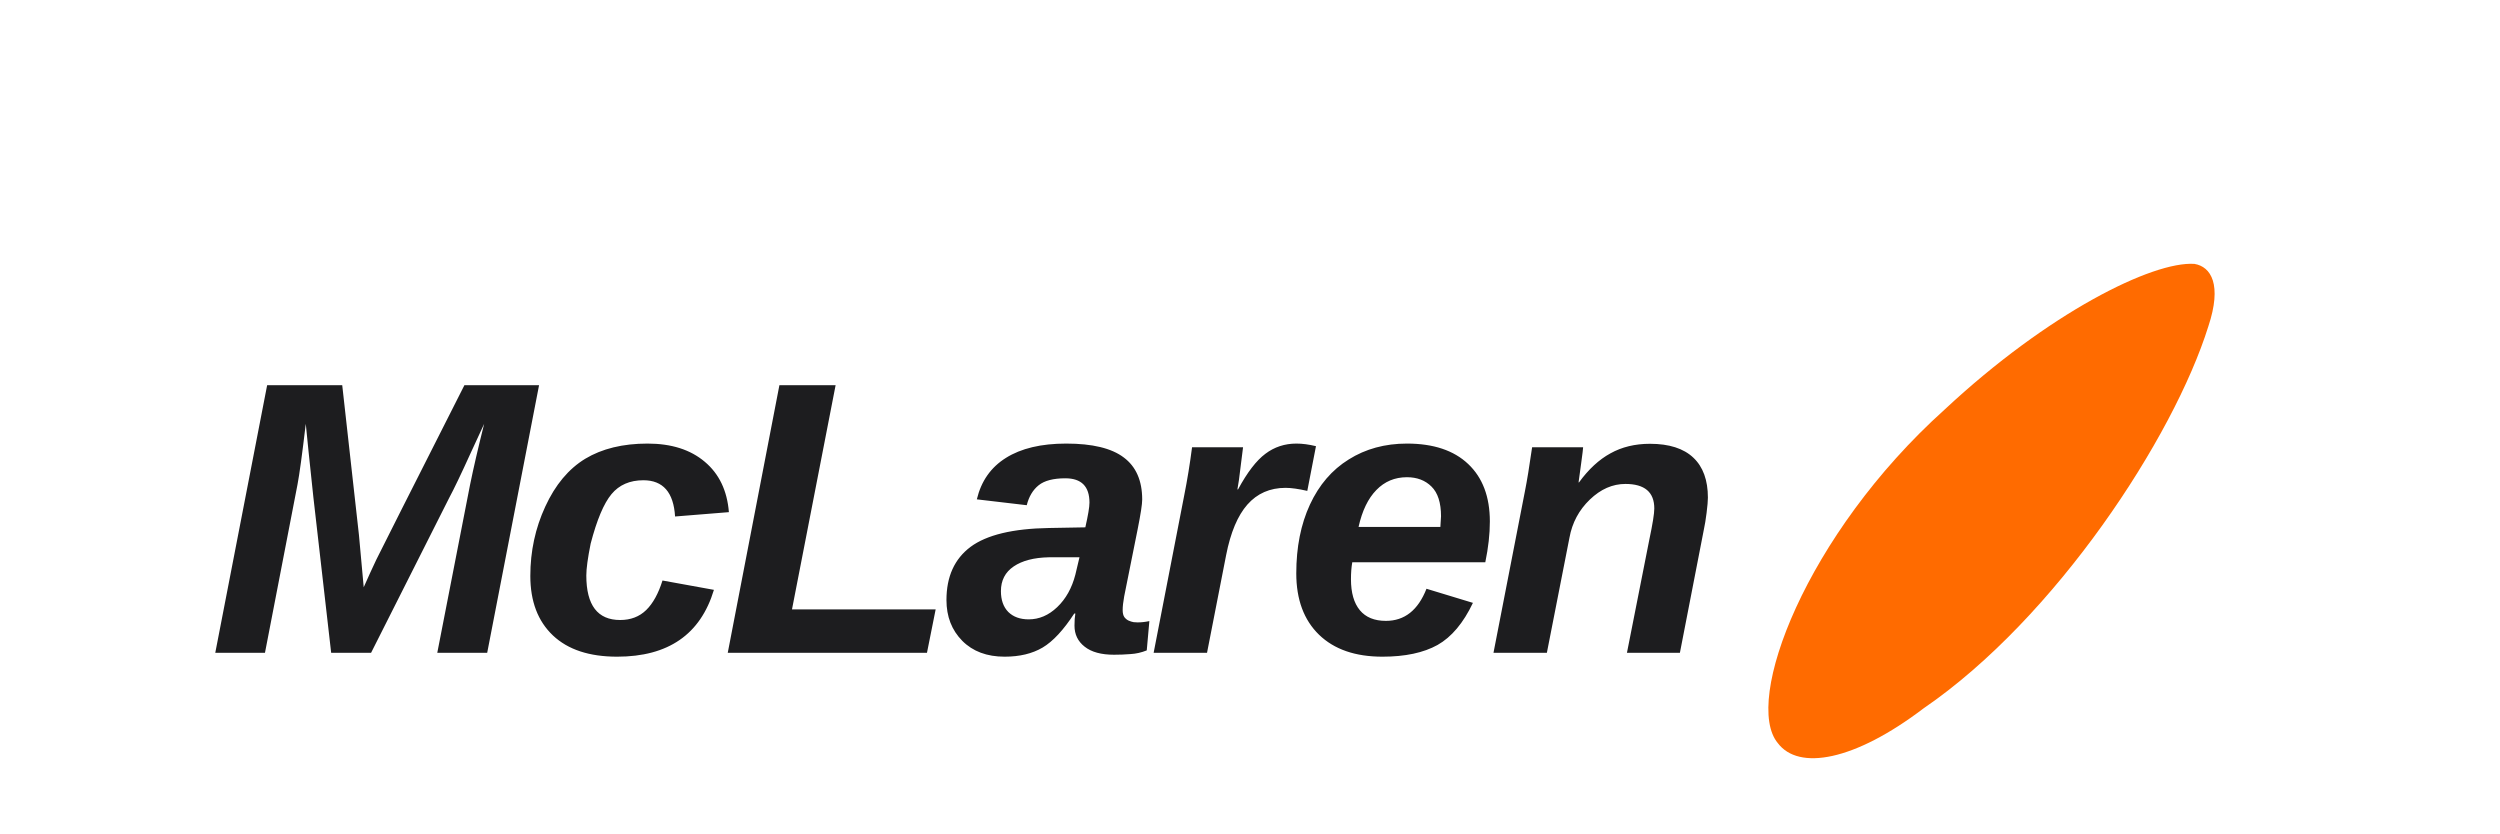
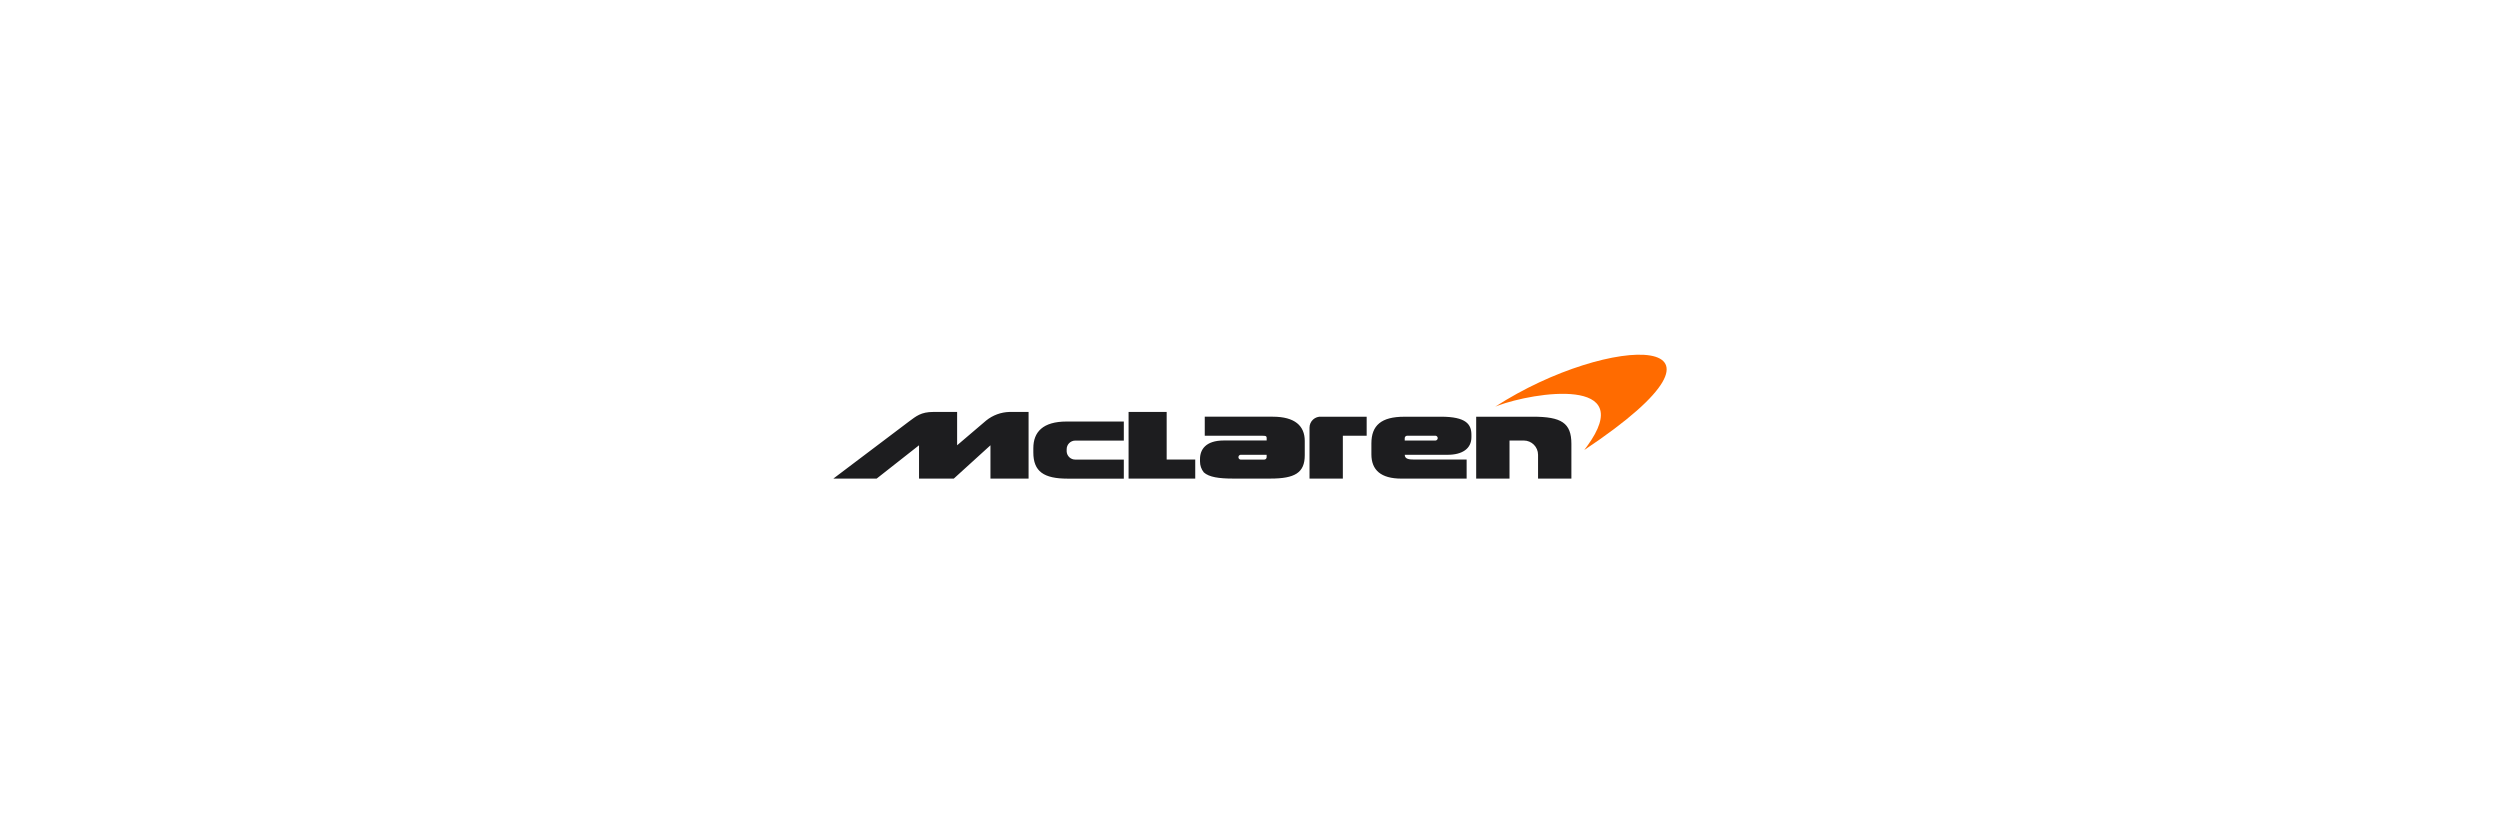
- <svg xmlns="http://www.w3.org/2000/svg" viewBox="0 0 180 60" width="120" height="40">
-   <g transform="translate(10, 5)">
-     <text x="5" y="42" font-family="'Montserrat', 'Helvetica Neue', Arial, sans-serif" font-weight="900" font-size="28" font-style="italic" fill="#1D1D1F" letter-spacing="-1">McLaren</text>
-     <path d="M 148 14 C 145 13.8, 137.5 17.5, 130 24.5 C 120 33.5, 115.5 45.5, 118 48.5 C 119.5 50.5, 123.5 49.8, 128.5 46 C 138 39.5, 146.5 26.5, 149 18.5 C 150 15.5, 149.2 14.2, 148 14 Z" fill="#FF6B00" />
-   </g>
+ <svg xmlns="http://www.w3.org/2000/svg" viewBox="0 0 24 24" width="120" height="40">
+   <path d="M19.062 11.713c3.305-2.139 7.748-2.208 2.564 1.248l.082-.11c1.467-2.016-1.522-1.563-2.578-1.166l-.068.028z" fill="#FF6B00" />
+   <path d="M6.967 13.236h1.399v.549H6.747c-.686 0-.987-.206-.987-.754v-.123c0-.466.274-.768.96-.768h1.646v.549H6.967a.248.248 0 0 0-.247.247v.069a.246.246 0 0 0 .247.231zM9.6 11.864v1.371h.823v.549h-1.92v-1.92H9.6zm-5.198.247c.191-.154.427-.241.672-.247h.549v1.92H4.525v-.96l-1.056.96H2.468v-.96l-1.221.96H0l2.18-1.646c.206-.151.343-.274.699-.274h.686v.96l.837-.713zm9.312.206a.316.316 0 0 1 .343-.316h1.303v.549h-.686v1.234h-.96v-1.467zm6.431-.316c.823 0 1.111.178 1.111.782v1.001h-.96v-.686a.411.411 0 0 0-.411-.411h-.411v1.097h-.96v-1.783h1.631zm-7.487 0c.631 0 .919.261.919.699v.411c0 .507-.288.672-.987.672h-1.083c-.398 0-.686-.041-.837-.178a.495.495 0 0 1-.11-.315v-.069c0-.274.165-.535.686-.535h1.234c0-.123.014-.137-.137-.137h-1.646V12h1.961zm-.179 1.166v-.069h-.754a.07.07 0 0 0 0 .138h.686a.068.068 0 0 0 .068-.069zm5.02-1.166c.727 0 .878.219.878.521v.069c0 .329-.261.507-.686.507h-1.234c0 .123.123.137.274.137h1.508v.549H16.36c-.59 0-.864-.247-.864-.699v-.315c0-.521.288-.768.946-.768h1.057zm-.151.686a.07.07 0 0 0 0-.138h-.823a.07.07 0 0 0-.069.069v.069h.892z" fill="#1D1D1F" />
</svg>
